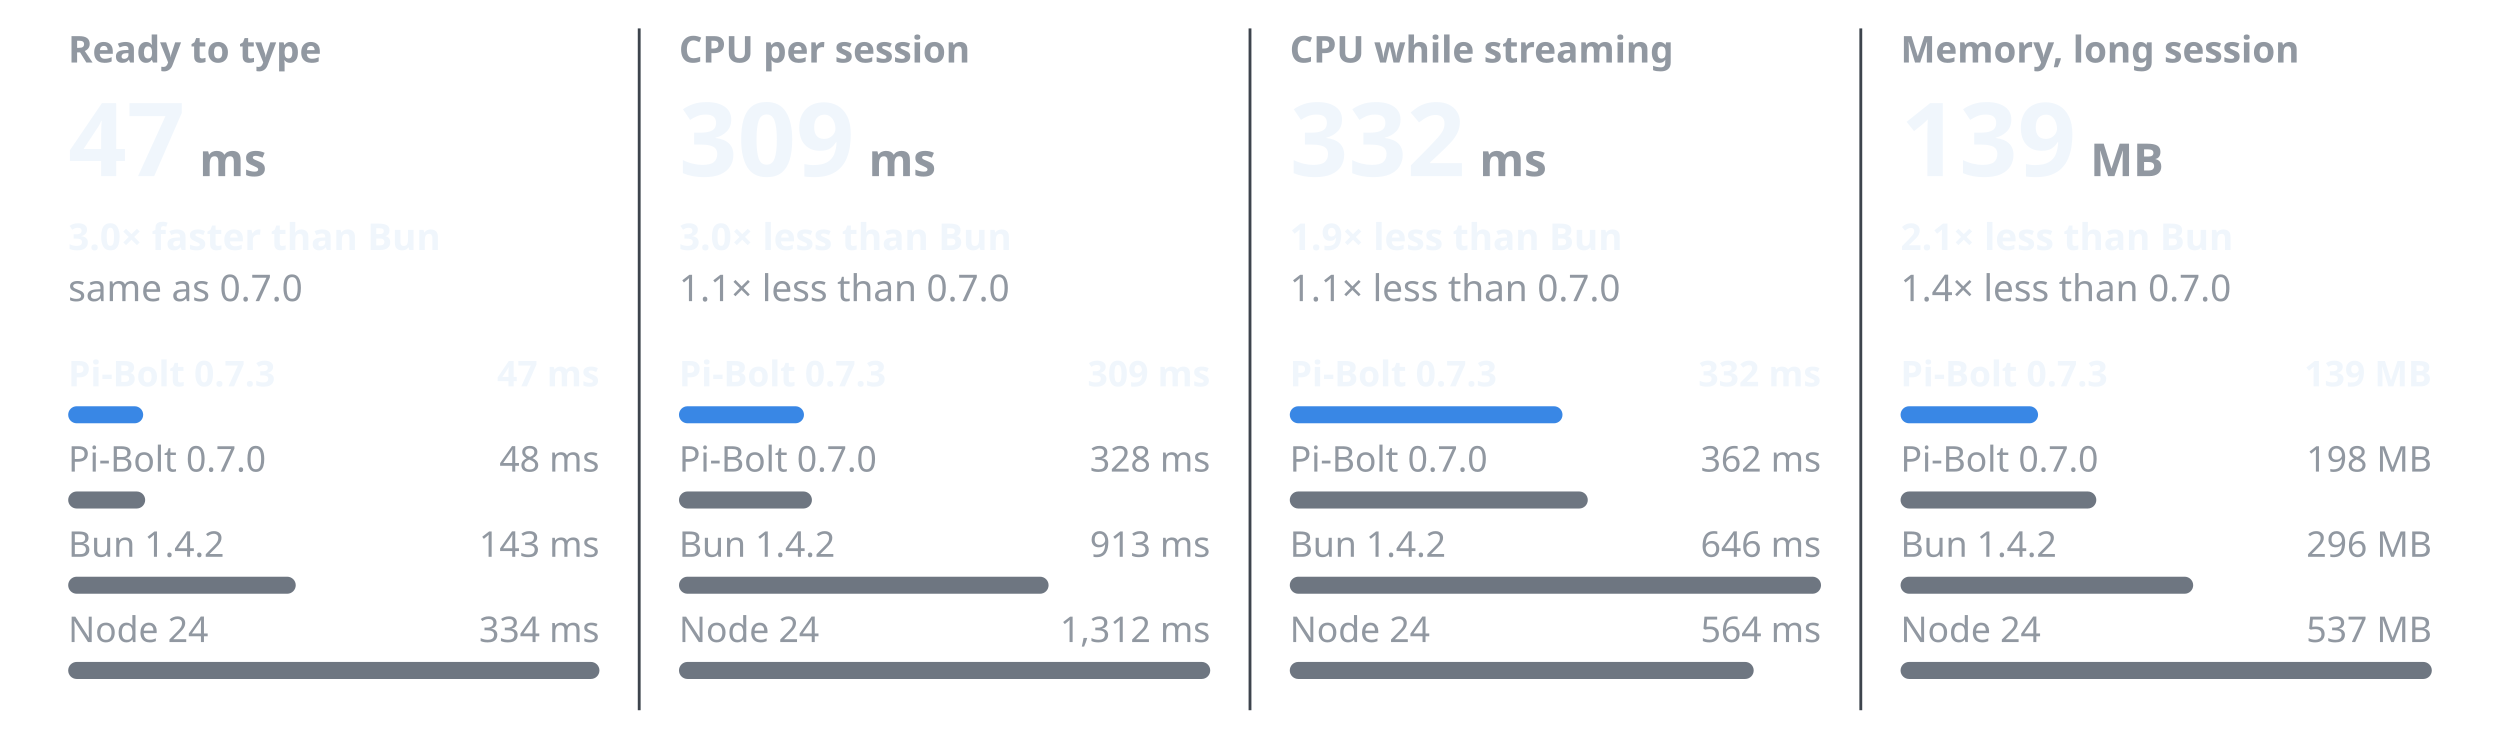
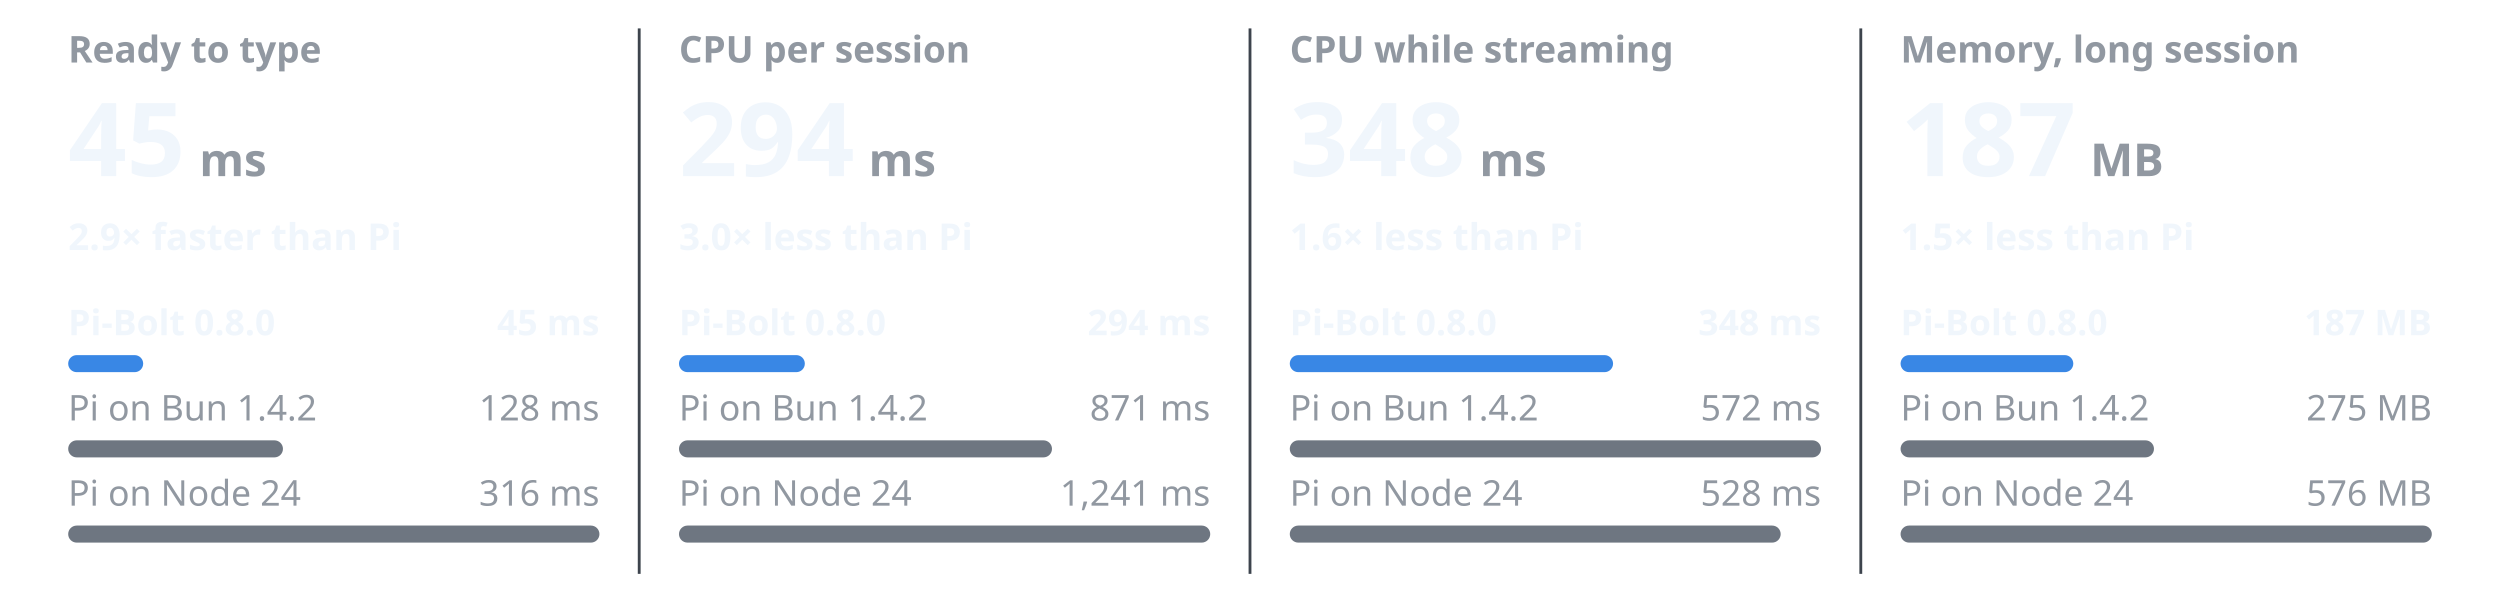
- <svg xmlns="http://www.w3.org/2000/svg" width="880" height="262" viewBox="0 0 880 262" role="img" aria-label="Pi-Bolt compared with Bun and Node">
+ <svg xmlns="http://www.w3.org/2000/svg" width="880" height="214" viewBox="0 0 880 214" role="img" aria-label="Pi-Bolt compared with Bun and Node">
  <style>text{font-family:-apple-system, BlinkMacSystemFont, 'Segoe UI', 'Noto Sans', Helvetica, Arial, sans-serif}</style>
  <text x="24.0" y="22" font-size="13" font-weight="600" fill="#9198a1">Ready to type</text>
-   <text x="24.0" y="62" font-size="36" font-weight="700" fill="#f0f6fc">47<tspan font-size="16" font-weight="600" fill="#9198a1" dx="5">ms</tspan>
+   <text x="24.0" y="62" font-size="36" font-weight="700" fill="#f0f6fc">45<tspan font-size="16" font-weight="600" fill="#9198a1" dx="5">ms</tspan>
  </text>
-   <text x="24.0" y="88" font-size="13" font-weight="600" fill="#f0f6fc">3.0× faster than Bun</text>
-   <text x="24.0" y="106" font-size="13" fill="#9198a1">same as 0.7.0</text>
-   <text x="24.0" y="136" font-size="12.5" font-weight="650" fill="#f0f6fc">Pi-Bolt 0.7.3</text>
-   <text x="211.0" y="136" font-size="12.5" font-weight="650" text-anchor="end" fill="#f0f6fc">47 ms</text>
-   <rect x="24.0" y="143" width="26.4" height="6" rx="3" fill="#3987e5" />
-   <text x="24.0" y="166" font-size="12.5" font-weight="400" fill="#9198a1">Pi-Bolt 0.7.0</text>
-   <text x="211.0" y="166" font-size="12.5" font-weight="400" text-anchor="end" fill="#9198a1">48 ms</text>
-   <rect x="24.0" y="173" width="27.1" height="6" rx="3" fill="#6e7681" />
-   <text x="24.0" y="196" font-size="12.5" font-weight="400" fill="#9198a1">Bun 1.4.2</text>
-   <text x="211.0" y="196" font-size="12.5" font-weight="400" text-anchor="end" fill="#9198a1">143 ms</text>
-   <rect x="24.0" y="203" width="80.1" height="6" rx="3" fill="#6e7681" />
-   <text x="24.0" y="226" font-size="12.5" font-weight="400" fill="#9198a1">Node 24</text>
-   <text x="211.0" y="226" font-size="12.5" font-weight="400" text-anchor="end" fill="#9198a1">334 ms</text>
-   <rect x="24.0" y="233" width="187.0" height="6" rx="3" fill="#6e7681" />
-   <line x1="225.0" y1="10" x2="225.0" y2="250" stroke="#3d444d" />
+   <text x="24.0" y="88" font-size="13" font-weight="600" fill="#f0f6fc">2.9× faster than Pi</text>
+   <text x="24.0" y="118" font-size="12.5" font-weight="650" fill="#f0f6fc">Pi-Bolt 0.8.0</text>
+   <text x="211.0" y="118" font-size="12.5" font-weight="650" text-anchor="end" fill="#f0f6fc">45 ms</text>
+   <rect x="24.0" y="125" width="26.4" height="6" rx="3" fill="#3987e5" />
+   <text x="24.0" y="148" font-size="12.5" font-weight="400" fill="#9198a1">Pi on Bun 1.4.2</text>
+   <text x="211.0" y="148" font-size="12.5" font-weight="400" text-anchor="end" fill="#9198a1">128 ms</text>
+   <rect x="24.0" y="155" width="75.6" height="6" rx="3" fill="#6e7681" />
+   <text x="24.0" y="178" font-size="12.5" font-weight="400" fill="#9198a1">Pi on Node 24</text>
+   <text x="211.0" y="178" font-size="12.5" font-weight="400" text-anchor="end" fill="#9198a1">316 ms</text>
+   <rect x="24.0" y="185" width="187.0" height="6" rx="3" fill="#6e7681" />
+   <line x1="225.0" y1="10" x2="225.0" y2="202" stroke="#3d444d" />
  <text x="239.0" y="22" font-size="13" font-weight="600" fill="#9198a1">CPU per session</text>
-   <text x="239.0" y="62" font-size="36" font-weight="700" fill="#f0f6fc">309<tspan font-size="16" font-weight="600" fill="#9198a1" dx="5">ms</tspan>
+   <text x="239.0" y="62" font-size="36" font-weight="700" fill="#f0f6fc">294<tspan font-size="16" font-weight="600" fill="#9198a1" dx="5">ms</tspan>
  </text>
-   <text x="239.0" y="88" font-size="13" font-weight="600" fill="#f0f6fc">3.0× less than Bun</text>
-   <text x="239.0" y="106" font-size="13" fill="#9198a1">1.1× less than 0.7.0</text>
-   <text x="239.0" y="136" font-size="12.5" font-weight="650" fill="#f0f6fc">Pi-Bolt 0.7.3</text>
-   <text x="426.0" y="136" font-size="12.5" font-weight="650" text-anchor="end" fill="#f0f6fc">309 ms</text>
-   <rect x="239.0" y="143" width="44.0" height="6" rx="3" fill="#3987e5" />
-   <text x="239.0" y="166" font-size="12.5" font-weight="400" fill="#9198a1">Pi-Bolt 0.7.0</text>
-   <text x="426.0" y="166" font-size="12.5" font-weight="400" text-anchor="end" fill="#9198a1">328 ms</text>
-   <rect x="239.0" y="173" width="46.8" height="6" rx="3" fill="#6e7681" />
-   <text x="239.0" y="196" font-size="12.5" font-weight="400" fill="#9198a1">Bun 1.4.2</text>
-   <text x="426.0" y="196" font-size="12.5" font-weight="400" text-anchor="end" fill="#9198a1">913 ms</text>
-   <rect x="239.0" y="203" width="130.1" height="6" rx="3" fill="#6e7681" />
-   <text x="239.0" y="226" font-size="12.5" font-weight="400" fill="#9198a1">Node 24</text>
-   <text x="426.0" y="226" font-size="12.5" font-weight="400" text-anchor="end" fill="#9198a1">1,312 ms</text>
-   <rect x="239.0" y="233" width="187.0" height="6" rx="3" fill="#6e7681" />
-   <line x1="440.0" y1="10" x2="440.0" y2="250" stroke="#3d444d" />
+   <text x="239.0" y="88" font-size="13" font-weight="600" fill="#f0f6fc">3.0× less than Pi</text>
+   <text x="239.0" y="118" font-size="12.5" font-weight="650" fill="#f0f6fc">Pi-Bolt 0.8.0</text>
+   <text x="426.0" y="118" font-size="12.5" font-weight="650" text-anchor="end" fill="#f0f6fc">294 ms</text>
+   <rect x="239.0" y="125" width="44.3" height="6" rx="3" fill="#3987e5" />
+   <text x="239.0" y="148" font-size="12.5" font-weight="400" fill="#9198a1">Pi on Bun 1.4.2</text>
+   <text x="426.0" y="148" font-size="12.5" font-weight="400" text-anchor="end" fill="#9198a1">871 ms</text>
+   <rect x="239.0" y="155" width="131.3" height="6" rx="3" fill="#6e7681" />
+   <text x="239.0" y="178" font-size="12.5" font-weight="400" fill="#9198a1">Pi on Node 24</text>
+   <text x="426.0" y="178" font-size="12.5" font-weight="400" text-anchor="end" fill="#9198a1">1,241 ms</text>
+   <rect x="239.0" y="185" width="187.0" height="6" rx="3" fill="#6e7681" />
+   <line x1="440.0" y1="10" x2="440.0" y2="202" stroke="#3d444d" />
  <text x="454.0" y="22" font-size="13" font-weight="600" fill="#9198a1">CPU while streaming</text>
-   <text x="454.0" y="62" font-size="36" font-weight="700" fill="#f0f6fc">332<tspan font-size="16" font-weight="600" fill="#9198a1" dx="5">ms</tspan>
+   <text x="454.0" y="62" font-size="36" font-weight="700" fill="#f0f6fc">348<tspan font-size="16" font-weight="600" fill="#9198a1" dx="5">ms</tspan>
  </text>
-   <text x="454.0" y="88" font-size="13" font-weight="600" fill="#f0f6fc">1.9× less than Bun</text>
-   <text x="454.0" y="106" font-size="13" fill="#9198a1">1.1× less than 0.7.0</text>
-   <text x="454.0" y="136" font-size="12.5" font-weight="650" fill="#f0f6fc">Pi-Bolt 0.7.3</text>
-   <text x="641.0" y="136" font-size="12.5" font-weight="650" text-anchor="end" fill="#f0f6fc">332 ms</text>
-   <rect x="454.0" y="143" width="96.0" height="6" rx="3" fill="#3987e5" />
-   <text x="454.0" y="166" font-size="12.5" font-weight="400" fill="#9198a1">Pi-Bolt 0.7.0</text>
-   <text x="641.0" y="166" font-size="12.5" font-weight="400" text-anchor="end" fill="#9198a1">362 ms</text>
-   <rect x="454.0" y="173" width="104.9" height="6" rx="3" fill="#6e7681" />
-   <text x="454.0" y="196" font-size="12.5" font-weight="400" fill="#9198a1">Bun 1.4.2</text>
-   <text x="641.0" y="196" font-size="12.5" font-weight="400" text-anchor="end" fill="#9198a1">646 ms</text>
-   <rect x="454.0" y="203" width="187.0" height="6" rx="3" fill="#6e7681" />
-   <text x="454.0" y="226" font-size="12.5" font-weight="400" fill="#9198a1">Node 24</text>
-   <text x="641.0" y="226" font-size="12.5" font-weight="400" text-anchor="end" fill="#9198a1">564 ms</text>
-   <rect x="454.0" y="233" width="163.3" height="6" rx="3" fill="#6e7681" />
-   <line x1="655.0" y1="10" x2="655.0" y2="250" stroke="#3d444d" />
+   <text x="454.0" y="88" font-size="13" font-weight="600" fill="#f0f6fc">1.6× less than Pi</text>
+   <text x="454.0" y="118" font-size="12.5" font-weight="650" fill="#f0f6fc">Pi-Bolt 0.8.0</text>
+   <text x="641.0" y="118" font-size="12.5" font-weight="650" text-anchor="end" fill="#f0f6fc">348 ms</text>
+   <rect x="454.0" y="125" width="113.8" height="6" rx="3" fill="#3987e5" />
+   <text x="454.0" y="148" font-size="12.5" font-weight="400" fill="#9198a1">Pi on Bun 1.4.2</text>
+   <text x="641.0" y="148" font-size="12.5" font-weight="400" text-anchor="end" fill="#9198a1">572 ms</text>
+   <rect x="454.0" y="155" width="187.0" height="6" rx="3" fill="#6e7681" />
+   <text x="454.0" y="178" font-size="12.5" font-weight="400" fill="#9198a1">Pi on Node 24</text>
+   <text x="641.0" y="178" font-size="12.5" font-weight="400" text-anchor="end" fill="#9198a1">528 ms</text>
+   <rect x="454.0" y="185" width="172.8" height="6" rx="3" fill="#6e7681" />
+   <line x1="655.0" y1="10" x2="655.0" y2="202" stroke="#3d444d" />
  <text x="669.0" y="22" font-size="13" font-weight="600" fill="#9198a1">Memory, long session</text>
-   <text x="669.0" y="62" font-size="36" font-weight="700" fill="#f0f6fc">139<tspan font-size="16" font-weight="600" fill="#9198a1" dx="5">MB</tspan>
+   <text x="669.0" y="62" font-size="36" font-weight="700" fill="#f0f6fc">187<tspan font-size="16" font-weight="600" fill="#9198a1" dx="5">MB</tspan>
  </text>
-   <text x="669.0" y="88" font-size="13" font-weight="600" fill="#f0f6fc">2.1× less than Bun</text>
-   <text x="669.0" y="106" font-size="13" fill="#9198a1">1.4× less than 0.7.0</text>
-   <text x="669.0" y="136" font-size="12.5" font-weight="650" fill="#f0f6fc">Pi-Bolt 0.7.3</text>
-   <text x="856.0" y="136" font-size="12.5" font-weight="650" text-anchor="end" fill="#f0f6fc">139 MB</text>
-   <rect x="669.0" y="143" width="48.4" height="6" rx="3" fill="#3987e5" />
-   <text x="669.0" y="166" font-size="12.5" font-weight="400" fill="#9198a1">Pi-Bolt 0.7.0</text>
-   <text x="856.0" y="166" font-size="12.5" font-weight="400" text-anchor="end" fill="#9198a1">198 MB</text>
-   <rect x="669.0" y="173" width="68.9" height="6" rx="3" fill="#6e7681" />
-   <text x="669.0" y="196" font-size="12.5" font-weight="400" fill="#9198a1">Bun 1.4.2</text>
-   <text x="856.0" y="196" font-size="12.5" font-weight="400" text-anchor="end" fill="#9198a1">296 MB</text>
-   <rect x="669.0" y="203" width="103.0" height="6" rx="3" fill="#6e7681" />
-   <text x="669.0" y="226" font-size="12.5" font-weight="400" fill="#9198a1">Node 24</text>
-   <text x="856.0" y="226" font-size="12.5" font-weight="400" text-anchor="end" fill="#9198a1">537 MB</text>
-   <rect x="669.0" y="233" width="187.0" height="6" rx="3" fill="#6e7681" />
+   <text x="669.0" y="88" font-size="13" font-weight="600" fill="#f0f6fc">1.5× less than Pi</text>
+   <text x="669.0" y="118" font-size="12.5" font-weight="650" fill="#f0f6fc">Pi-Bolt 0.8.0</text>
+   <text x="856.0" y="118" font-size="12.5" font-weight="650" text-anchor="end" fill="#f0f6fc">187 MB</text>
+   <rect x="669.0" y="125" width="60.8" height="6" rx="3" fill="#3987e5" />
+   <text x="669.0" y="148" font-size="12.5" font-weight="400" fill="#9198a1">Pi on Bun 1.4.2</text>
+   <text x="856.0" y="148" font-size="12.5" font-weight="400" text-anchor="end" fill="#9198a1">275 MB</text>
+   <rect x="669.0" y="155" width="89.2" height="6" rx="3" fill="#6e7681" />
+   <text x="669.0" y="178" font-size="12.5" font-weight="400" fill="#9198a1">Pi on Node 24</text>
+   <text x="856.0" y="178" font-size="12.5" font-weight="400" text-anchor="end" fill="#9198a1">576 MB</text>
+   <rect x="669.0" y="185" width="187.0" height="6" rx="3" fill="#6e7681" />
</svg>
